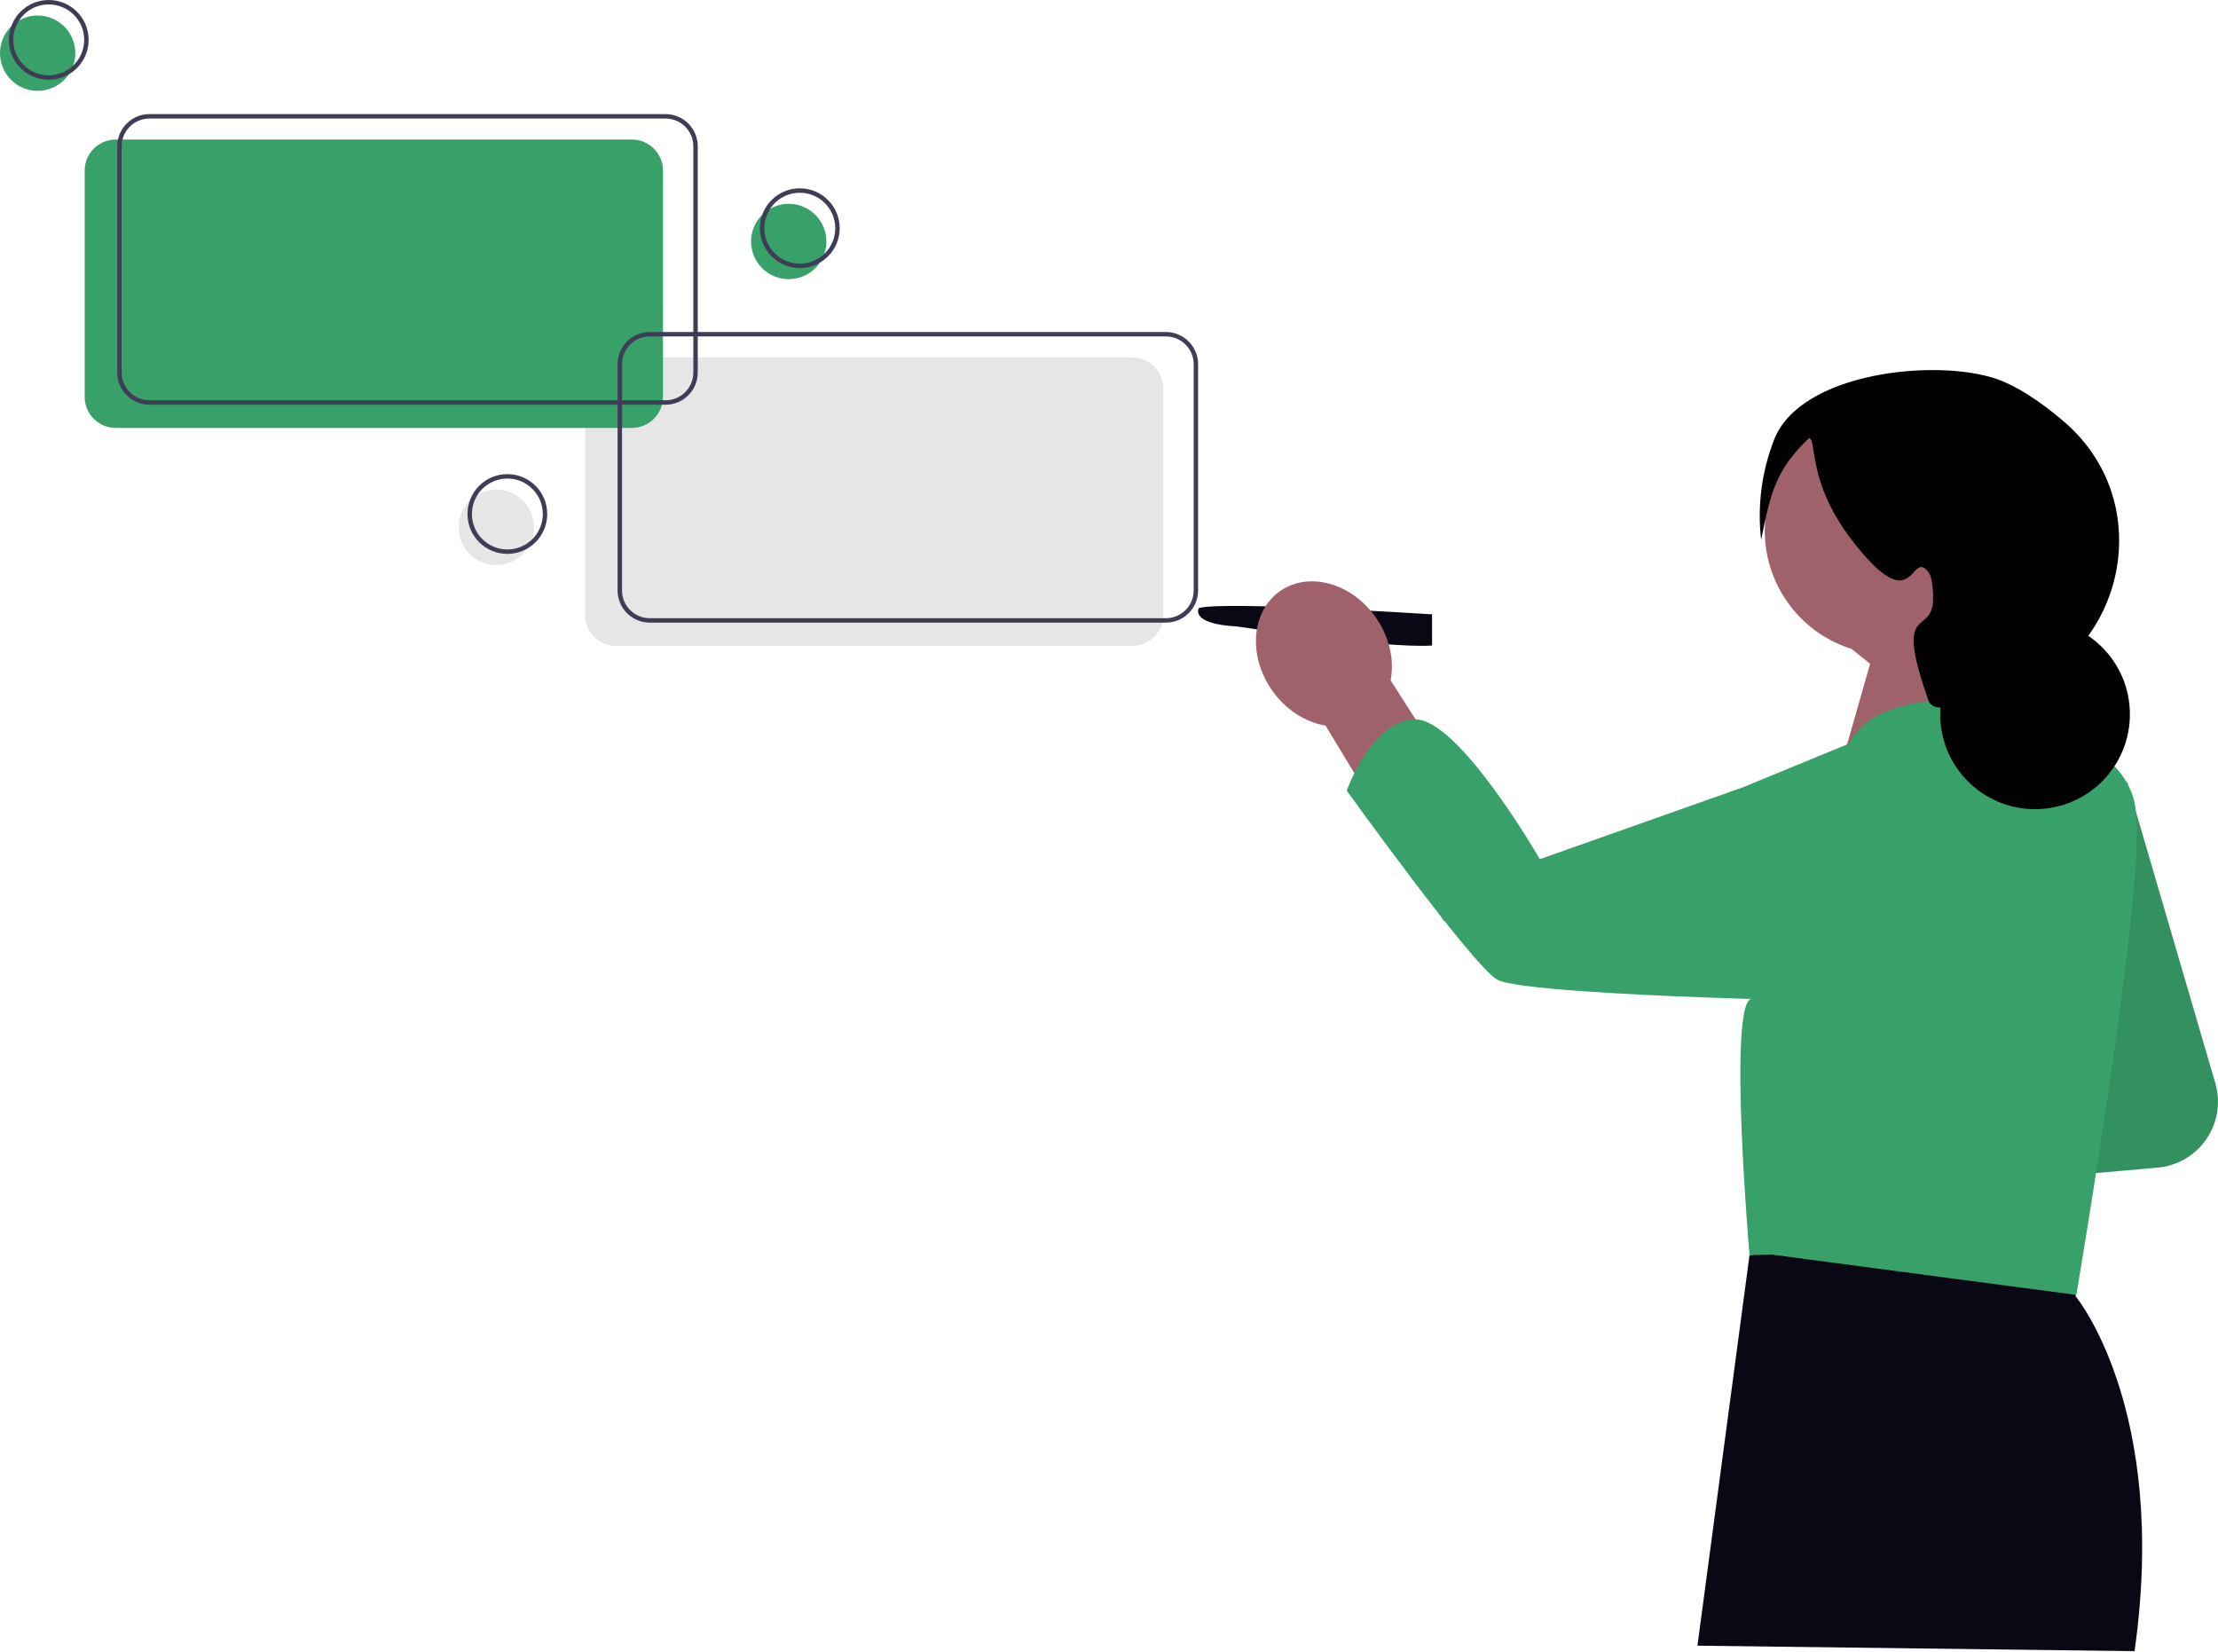
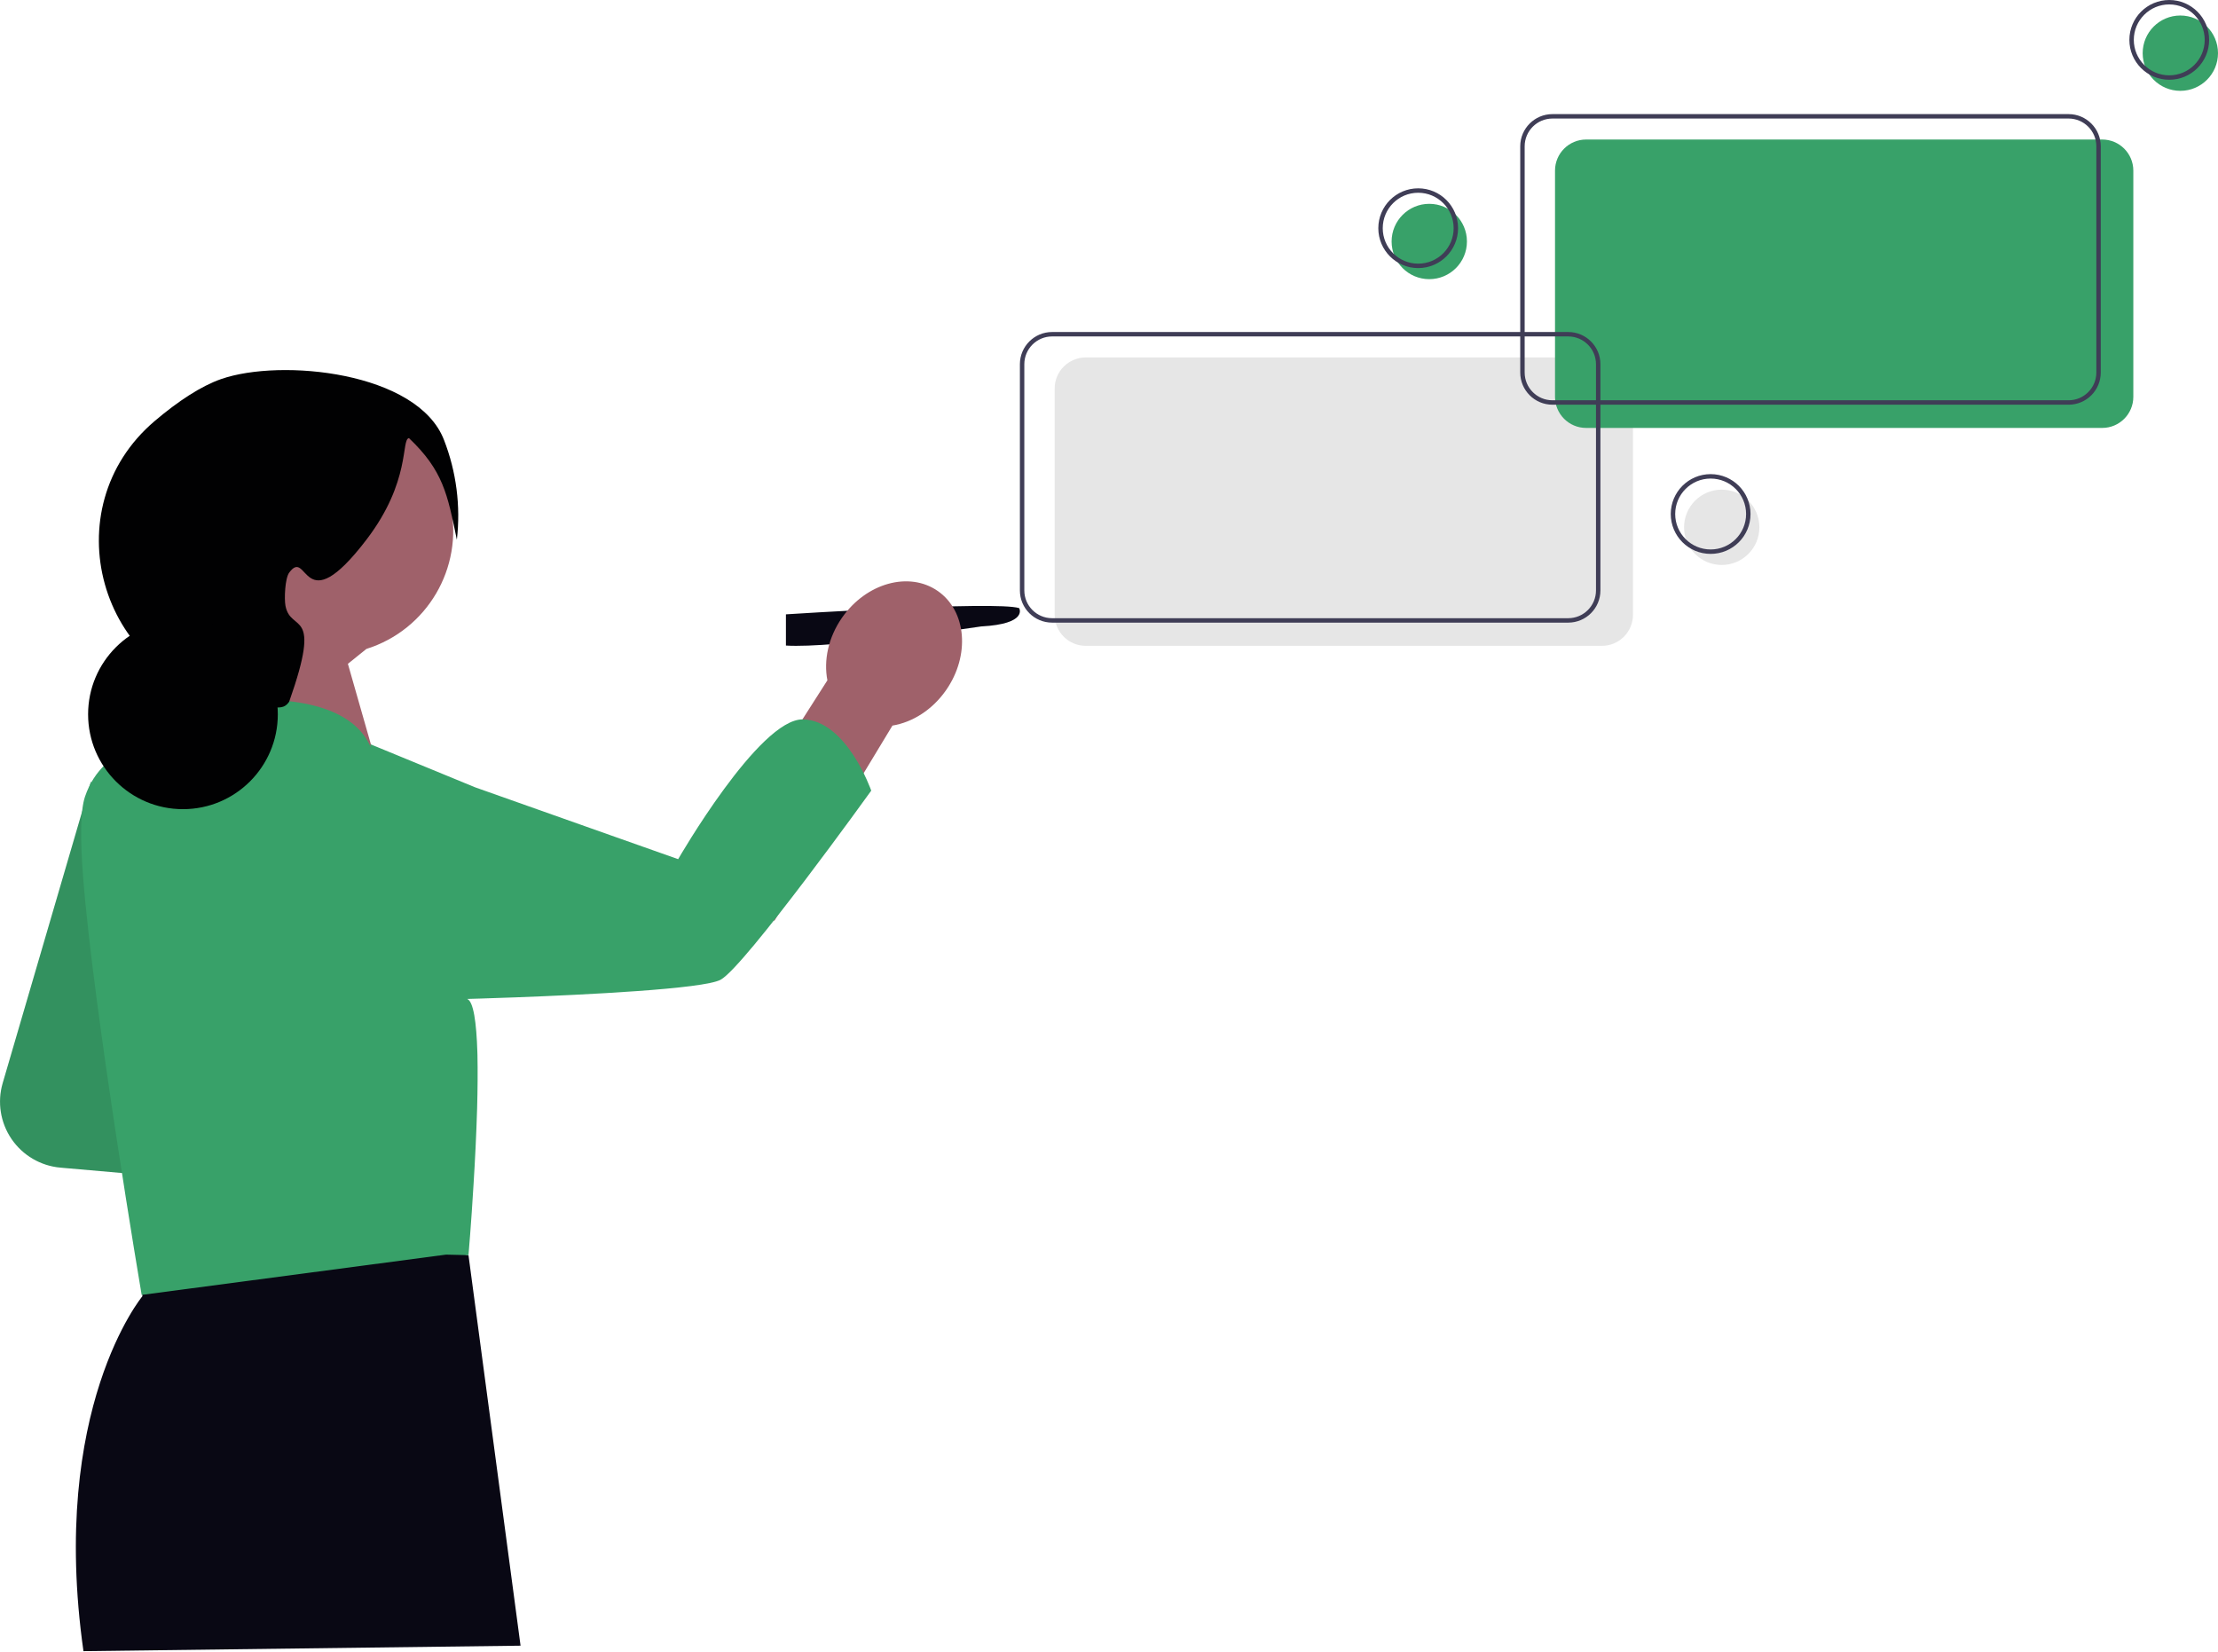
<svg xmlns="http://www.w3.org/2000/svg" width="800" height="595.541" viewBox="0 0 800 595.541" role="img" artist="Katerina Limpitsouni" source="https://undraw.co/">
-   <g transform="translate(-379.818 -204.654)">
+   <g transform="translate(1179.818 -204.654) scale(-1 1)">
    <path d="M661.616,256.307l31.848,108.869a23.871,23.871,0,0,1-20.829,30.482L637.882,398.7l23.734-142.393Z" transform="translate(485.382 230.134)" fill="#38A169" />
    <path d="M661.616,256.307l31.848,108.869a23.871,23.871,0,0,1-20.829,30.482L637.882,398.7l23.734-142.393Z" transform="translate(485.382 230.134)" opacity="0.1" />
    <path d="M1020.127,204.146V192.891s-75.911-4.9-84.12-2.246c0,0-3.365,5.7,13.7,6.612C949.71,197.257,1002.823,205.252,1020.127,204.146Z" transform="translate(-123.78 233.342)" fill="#090814" />
    <path d="M935.376,232.564l42.6,70.454,20.058-25.412-39.2-61.375c1.393-7.14-.294-15.428-5.277-22.586-8.72-12.523-24.191-16.825-34.555-9.609s-11.7,23.219-2.977,35.742c4.984,7.157,12.172,11.614,19.352,12.786Z" transform="translate(-77.446 233.793)" fill="#9f616a" />
    <path d="M798.1,414.662l5.116,17.4-.173,17.642s33.648,40.47,21.252,128l-157.657-1.977,18.781-140.854Z" transform="translate(325.422 222.488)" fill="#090814" />
    <path d="M805.1,159.056A44.71,44.71,0,1,0,747,201.722l6.666,5.371L741.7,248.978l13.945,9.865L799.7,222.124s-9.519-12.124-14.623-25.8A44.661,44.661,0,0,0,805.1,159.056Z" transform="translate(300.67 236.989)" fill="#9f616a" />
    <path d="M693.312,232.491c15.785-.241,44.965,50.416,44.965,50.416l23.97-8.477,49.3-17.453,37.782-15.55-.166,1.142c.149-.358.31-.72.488-1.085,3.972-8.184,15.51-17.814,48.266-15.905l15.424,12.174,2.1,1.668a47.571,47.571,0,0,1,19.43,3.026c7.016,2.82,14.031,8.082,17.35,17.917,1.719,5.073,1.719,15.562.688,28.888-3.731,48.249-21.122,150.82-21.122,150.82L822,425.539l-8.1.189s-.963-11.056-1.823-25.535c-.533-8.494-1.015-18.141-1.29-27.426-.189-6.809-.241-13.412-.12-19.224.017-.361.017-.723.034-1.084.327-10.609,1.393-18.3,3.68-19.138,0,0-7.1-.189-17.35-.568-24.761-.928-67.92-3.009-74.076-6.362-8.7-4.729-54.319-68.2-54.319-68.2s8.873-25.449,24.675-25.707Z" transform="translate(196.94 231.63)" fill="#38A169" />
    <path d="M675.845,161.686c3.377-16.523,5-24.987,17.273-36.675,2.914.412-.769,15.521,15.291,36.567,23.347,30.594,21.02,2.543,27.924,11.967,1.5,2.046,1.822,9.428,1.33,11.967-1.946,10.035-13.464.236-1.33,34.572,1.805,2.67,3.934,2.021,6.648,1.995.21,0-1.167-.265,3.989-1.33,2.461-.508,5.905-1.108,10.035-1.8,47.969-8.081,64.907-68.608,27.83-100.1-8.436-7.165-16.715-12.595-23.9-15.111-21.649-7.578-70.976-2.652-80.446,21.94a75.319,75.319,0,0,0-4.641,36.01Z" transform="translate(339.188 237.659)" fill="#010102" />
    <ellipse cx="34.212" cy="34.212" rx="34.212" ry="34.212" transform="translate(1079.616 428.079)" fill="#010102" />
    <path d="M599.752,401.54H413.576a11.219,11.219,0,0,1-11.206-11.206V308.727a11.219,11.219,0,0,1,11.206-11.206H599.752a11.219,11.219,0,0,1,11.206,11.206v81.607A11.219,11.219,0,0,1,599.752,401.54Z" transform="translate(188.456 36.054)" fill="#e6e6e6" />
    <ellipse cx="13.585" cy="13.585" rx="13.585" ry="13.585" transform="translate(545.233 381.257)" fill="#e6e6e6" />
    <path d="M363.7,378.958a14.384,14.384,0,1,1,14.384-14.384A14.384,14.384,0,0,1,363.7,378.958Zm0-27.17a12.786,12.786,0,1,0,12.786,12.786A12.786,12.786,0,0,0,363.7,351.788Z" transform="translate(199.115 25.472)" fill="#3f3d56" />
    <ellipse cx="13.585" cy="13.585" rx="13.585" ry="13.585" transform="translate(650.715 278.172)" fill="#38A169" />
    <path d="M495.7,249.958a14.384,14.384,0,1,1,14.384-14.384A14.384,14.384,0,0,1,495.7,249.958Zm0-27.17a12.786,12.786,0,1,0,12.786,12.786A12.786,12.786,0,0,0,495.7,222.788Z" transform="translate(172.596 51.388)" fill="#3f3d56" />
    <path d="M373.916,303.185H187.74a11.219,11.219,0,0,1-11.206-11.206V210.372a11.219,11.219,0,0,1,11.206-11.207H373.916a11.219,11.219,0,0,1,11.206,11.207v81.607a11.219,11.219,0,0,1-11.206,11.206Z" transform="translate(233.825 55.813)" fill="#38A169" />
    <path d="M389.012,292.509H202.836A11.619,11.619,0,0,1,191.23,280.9V199.3a11.619,11.619,0,0,1,11.606-11.606H389.012A11.619,11.619,0,0,1,400.618,199.3V280.9a11.619,11.619,0,0,1-11.606,11.606ZM202.836,189.288A10.019,10.019,0,0,0,192.828,199.3V280.9a10.019,10.019,0,0,0,10.008,10.008H389.012A10.019,10.019,0,0,0,399.02,280.9V199.3a10.019,10.019,0,0,0-10.008-10.008Z" transform="translate(230.872 58.118)" fill="#3f3d56" />
    <path d="M614.848,390.864H428.672a11.619,11.619,0,0,1-11.606-11.606V297.651a11.619,11.619,0,0,1,11.606-11.606H614.848a11.619,11.619,0,0,1,11.606,11.606v81.607A11.619,11.619,0,0,1,614.848,390.864ZM428.672,287.643a10.019,10.019,0,0,0-10.008,10.008v81.607a10.019,10.019,0,0,0,10.008,10.008H614.848a10.019,10.019,0,0,0,10.008-10.008V297.651a10.019,10.019,0,0,0-10.008-10.008Z" transform="translate(185.503 38.359)" fill="#3f3d56" />
    <ellipse cx="13.585" cy="13.585" rx="13.585" ry="13.585" transform="translate(379.818 210.248)" fill="#38A169" />
    <path d="M156.7,164.958a14.384,14.384,0,1,1,14.384-14.384A14.384,14.384,0,0,1,156.7,164.958Zm0-27.17a12.786,12.786,0,1,0,12.786,12.786A12.786,12.786,0,0,0,156.7,137.788Z" transform="translate(240.699 68.464)" fill="#3f3d56" />
  </g>
</svg>
